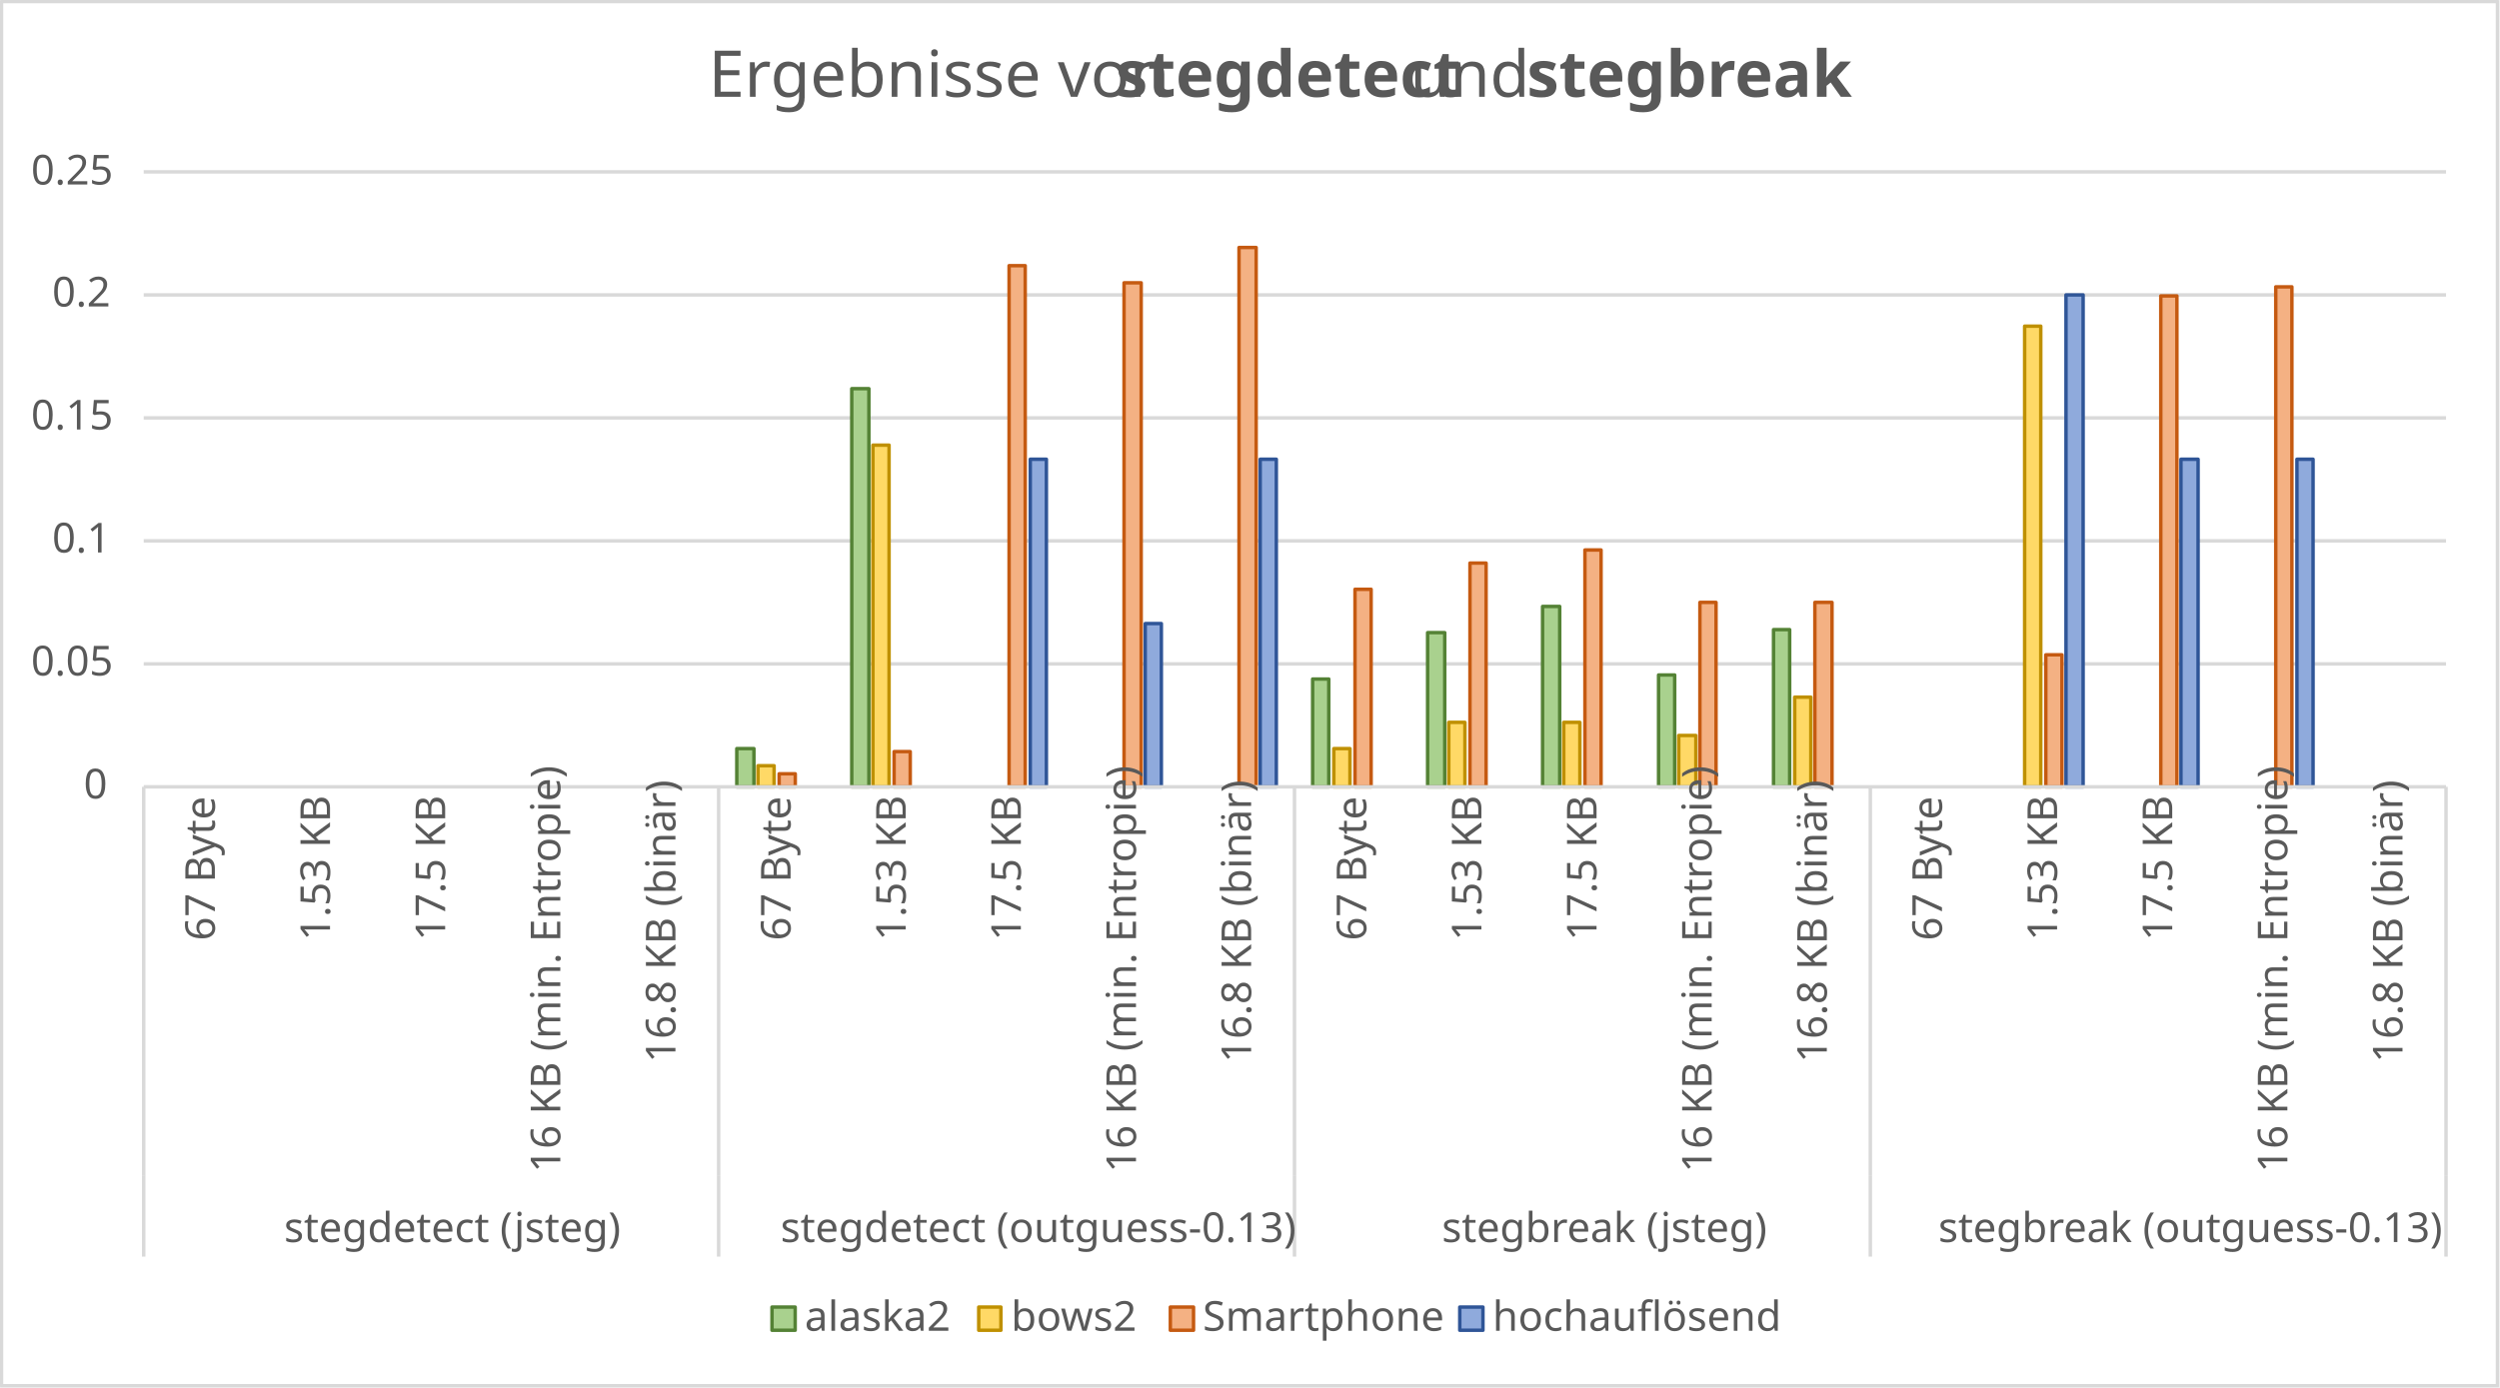
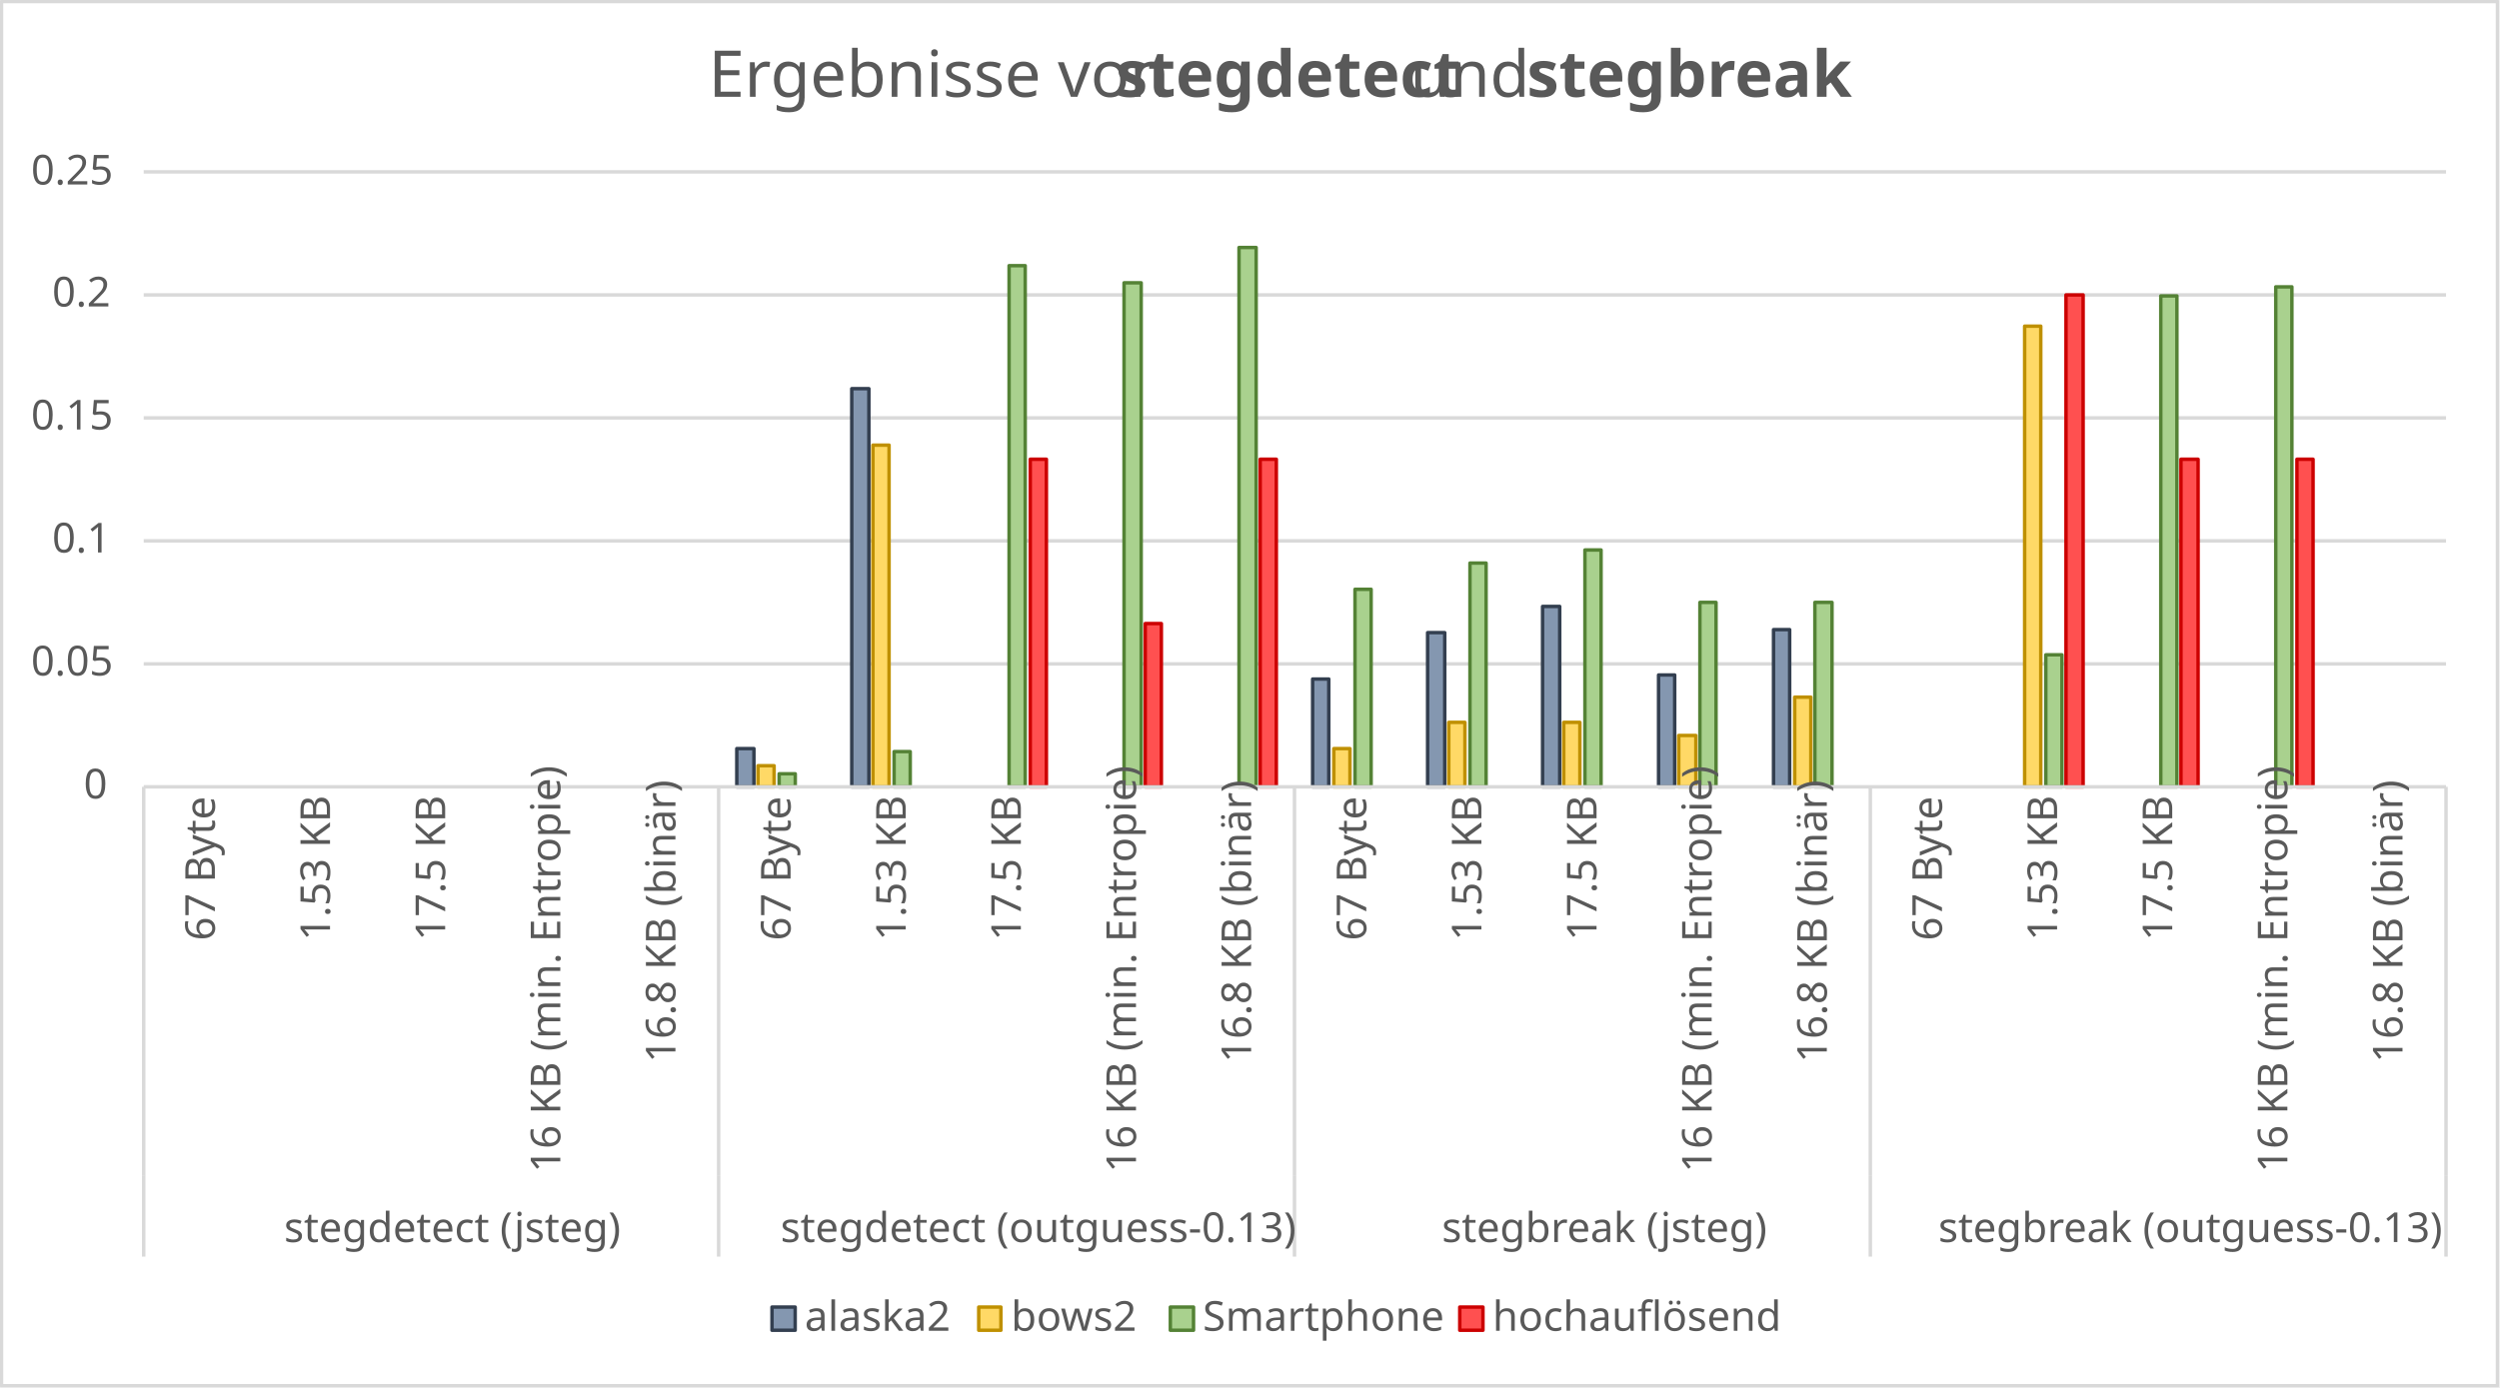
<svg xmlns="http://www.w3.org/2000/svg" width="2478" height="1376" xml:space="preserve" overflow="hidden">
  <defs>
    <clipPath id="clip0">
      <rect x="1924" y="207" width="2478" height="1376" />
    </clipPath>
    <clipPath id="clip1">
      <rect x="1925" y="207" width="2475" height="1374" />
    </clipPath>
    <clipPath id="clip2">
      <rect x="2066" y="377" width="2287" height="613" />
    </clipPath>
    <clipPath id="clip3">
      <rect x="2066" y="377" width="2287" height="613" />
    </clipPath>
    <clipPath id="clip4">
      <rect x="2066" y="377" width="2287" height="613" />
    </clipPath>
    <clipPath id="clip5">
      <rect x="2066" y="377" width="2287" height="613" />
    </clipPath>
    <clipPath id="clip6">
      <rect x="1925" y="207" width="2475" height="1374" />
    </clipPath>
    <clipPath id="clip7">
      <rect x="1925" y="207" width="2475" height="1374" />
    </clipPath>
    <clipPath id="clip8">
      <rect x="1925" y="207" width="2475" height="1374" />
    </clipPath>
    <clipPath id="clip9">
      <rect x="1925" y="207" width="2475" height="1374" />
    </clipPath>
    <clipPath id="clip10">
      <rect x="1925" y="207" width="2475" height="1374" />
    </clipPath>
    <clipPath id="clip11">
      <rect x="1925" y="207" width="2475" height="1374" />
    </clipPath>
    <clipPath id="clip12">
      <rect x="1925" y="207" width="2475" height="1374" />
    </clipPath>
    <clipPath id="clip13">
      <rect x="1925" y="207" width="2475" height="1374" />
    </clipPath>
    <clipPath id="clip14">
      <rect x="1925" y="207" width="2475" height="1374" />
    </clipPath>
    <clipPath id="clip15">
      <rect x="1925" y="207" width="2475" height="1374" />
    </clipPath>
    <clipPath id="clip16">
      <rect x="1925" y="207" width="2475" height="1374" />
    </clipPath>
    <clipPath id="clip17">
      <rect x="1925" y="207" width="2475" height="1374" />
    </clipPath>
    <clipPath id="clip18">
      <rect x="1925" y="207" width="2475" height="1374" />
    </clipPath>
    <clipPath id="clip19">
      <rect x="1925" y="207" width="2475" height="1374" />
    </clipPath>
    <clipPath id="clip20">
      <rect x="1925" y="207" width="2475" height="1374" />
    </clipPath>
    <clipPath id="clip21">
      <rect x="1925" y="207" width="2475" height="1374" />
    </clipPath>
    <clipPath id="clip22">
      <rect x="1925" y="207" width="2475" height="1374" />
    </clipPath>
    <clipPath id="clip23">
      <rect x="1925" y="207" width="2475" height="1374" />
    </clipPath>
    <clipPath id="clip24">
      <rect x="1925" y="207" width="2475" height="1374" />
    </clipPath>
    <clipPath id="clip25">
      <rect x="1925" y="207" width="2475" height="1374" />
    </clipPath>
    <clipPath id="clip26">
      <rect x="1925" y="207" width="2475" height="1374" />
    </clipPath>
    <clipPath id="clip27">
      <rect x="1925" y="207" width="2475" height="1374" />
    </clipPath>
    <clipPath id="clip28">
      <rect x="1925" y="207" width="2475" height="1374" />
    </clipPath>
    <clipPath id="clip29">
      <rect x="1925" y="207" width="2475" height="1374" />
    </clipPath>
    <clipPath id="clip30">
      <rect x="1925" y="207" width="2475" height="1374" />
    </clipPath>
    <clipPath id="clip31">
      <rect x="1925" y="207" width="2475" height="1374" />
    </clipPath>
    <clipPath id="clip32">
      <rect x="1925" y="207" width="2475" height="1374" />
    </clipPath>
    <clipPath id="clip33">
      <rect x="1925" y="207" width="2475" height="1374" />
    </clipPath>
    <clipPath id="clip34">
      <rect x="1925" y="207" width="2475" height="1374" />
    </clipPath>
    <clipPath id="clip35">
      <rect x="1925" y="207" width="2475" height="1374" />
    </clipPath>
    <clipPath id="clip36">
      <rect x="1925" y="207" width="2475" height="1374" />
    </clipPath>
    <clipPath id="clip37">
      <rect x="1925" y="207" width="2475" height="1374" />
    </clipPath>
    <clipPath id="clip38">
      <rect x="1925" y="207" width="2475" height="1374" />
    </clipPath>
    <clipPath id="clip39">
      <rect x="1925" y="207" width="2475" height="1374" />
    </clipPath>
    <clipPath id="clip40">
      <rect x="1925" y="207" width="2475" height="1374" />
    </clipPath>
    <clipPath id="clip41">
      <rect x="1925" y="207" width="2475" height="1374" />
    </clipPath>
    <clipPath id="clip42">
      <rect x="1925" y="207" width="2475" height="1374" />
    </clipPath>
    <clipPath id="clip43">
      <rect x="1925" y="207" width="2475" height="1374" />
    </clipPath>
    <clipPath id="clip44">
      <rect x="1925" y="207" width="2475" height="1374" />
    </clipPath>
    <clipPath id="clip45">
      <rect x="1925" y="207" width="2475" height="1374" />
    </clipPath>
    <clipPath id="clip46">
      <rect x="1925" y="207" width="2475" height="1374" />
    </clipPath>
    <clipPath id="clip47">
      <rect x="1925" y="207" width="2475" height="1374" />
    </clipPath>
    <clipPath id="clip48">
      <rect x="1925" y="207" width="2475" height="1374" />
    </clipPath>
    <clipPath id="clip49">
      <rect x="1925" y="207" width="2475" height="1374" />
    </clipPath>
    <clipPath id="clip50">
      <rect x="1925" y="207" width="2475" height="1374" />
    </clipPath>
  </defs>
  <g clip-path="url(#clip0)" transform="translate(-1924 -207)">
    <rect x="1925" y="208" width="2475" height="1373" fill="#FFFFFF" />
    <g clip-path="url(#clip1)">
      <path d="M2066.5 865.529 4349.5 865.529M2066.5 743.525 4349.5 743.525M2066.5 621.521 4349.5 621.521M2066.5 499.517 4349.5 499.517M2066.5 377.5 4349.5 377.5" stroke="#D9D9D9" stroke-width="3.438" stroke-linejoin="round" stroke-miterlimit="10" fill="none" />
    </g>
    <g clip-path="url(#clip2)">
-       <path d="M2654.59 949.531 2671.59 949.531 2671.59 987.5 2654.59 987.5ZM2768.59 592.52 2785.59 592.52 2785.59 987.5 2768.59 987.5ZM3225.61 880.529 3241.61 880.529 3241.61 987.5 3225.61 987.5ZM3339.61 834.528 3356.61 834.528 3356.61 987.5 3339.61 987.5ZM3453.61 808.527 3470.61 808.527 3470.61 987.5 3453.61 987.5ZM3568.62 876.529 3584.62 876.529 3584.62 987.5 3568.62 987.5ZM3682.62 831.527 3698.62 831.527 3698.62 987.5 3682.62 987.5Z" stroke="#548235" stroke-width="3.438" stroke-linejoin="round" stroke-miterlimit="10" fill="#A9D18E" />
+       <path d="M2654.59 949.531 2671.59 949.531 2671.59 987.5 2654.59 987.5ZM2768.59 592.52 2785.59 592.52 2785.59 987.5 2768.59 987.5ZM3225.61 880.529 3241.61 880.529 3241.61 987.5 3225.61 987.5ZM3339.61 834.528 3356.61 834.528 3356.61 987.5 3339.61 987.5ZM3453.61 808.527 3470.61 808.527 3470.61 987.5 3453.61 987.5ZM3568.62 876.529 3584.62 876.529 3584.62 987.5 3568.62 987.5ZM3682.62 831.527 3698.62 831.527 3698.62 987.5 3682.62 987.5Z" stroke="#333F50" stroke-width="3.438" stroke-linejoin="round" stroke-miterlimit="10" fill="#8497B0" />
    </g>
    <g clip-path="url(#clip3)">
      <path d="M2675.59 966.532 2691.59 966.532 2691.59 987.5 2675.59 987.5ZM2789.59 648.521 2805.59 648.521 2805.59 987.5 2789.59 987.5ZM3246.61 949.531 3262.61 949.531 3262.61 987.5 3246.61 987.5ZM3360.61 923.53 3376.61 923.53 3376.61 987.5 3360.61 987.5ZM3474.61 923.53 3490.61 923.53 3490.61 987.5 3474.61 987.5ZM3588.62 936.531 3605.62 936.531 3605.62 987.5 3588.62 987.5ZM3703.62 898.53 3719.62 898.53 3719.62 987.5 3703.62 987.5ZM3931.63 530.518 3947.63 530.518 3947.63 987.5 3931.63 987.5Z" stroke="#BF9000" stroke-width="3.438" stroke-linejoin="round" stroke-miterlimit="10" fill="#FFD966" />
    </g>
    <g clip-path="url(#clip4)">
-       <path d="M2696.59 974.532 2712.59 974.532 2712.59 987.5 2696.59 987.5ZM2810.59 952.531 2826.59 952.531 2826.59 987.5 2810.59 987.5ZM2924.6 470.516 2940.6 470.516 2940.6 987.5 2924.6 987.5ZM3038.6 487.516 3055.6 487.516 3055.6 987.5 3038.6 987.5ZM3152.6 452.515 3169.6 452.515 3169.6 987.5 3152.6 987.5ZM3267.61 791.526 3283.61 791.526 3283.61 987.5 3267.61 987.5ZM3381.61 765.525 3397.61 765.525 3397.61 987.5 3381.61 987.5ZM3495.61 752.525 3511.62 752.525 3511.62 987.5 3495.61 987.5ZM3609.62 804.527 3625.62 804.527 3625.62 987.5 3609.62 987.5ZM3723.62 804.527 3740.62 804.527 3740.62 987.5 3723.62 987.5ZM3952.63 856.528 3968.63 856.528 3968.63 987.5 3952.63 987.5ZM4066.63 500.517 4082.63 500.517 4082.63 987.5 4066.63 987.5ZM4180.64 491.516 4196.64 491.516 4196.64 987.5 4180.64 987.5Z" stroke="#C55A11" stroke-width="3.438" stroke-linejoin="round" stroke-miterlimit="10" fill="#F4B183" />
+       <path d="M2696.59 974.532 2712.59 974.532 2712.59 987.5 2696.59 987.5ZM2810.59 952.531 2826.59 952.531 2826.59 987.5 2810.59 987.5ZM2924.6 470.516 2940.6 470.516 2940.6 987.5 2924.6 987.5ZM3038.6 487.516 3055.6 487.516 3055.6 987.5 3038.6 987.5ZM3152.6 452.515 3169.6 452.515 3169.6 987.5 3152.6 987.5ZM3267.61 791.526 3283.61 791.526 3283.61 987.5 3267.61 987.5ZM3381.61 765.525 3397.61 765.525 3397.61 987.5 3381.61 987.5ZM3495.61 752.525 3511.62 752.525 3511.62 987.5 3495.61 987.5ZM3609.62 804.527 3625.62 804.527 3625.62 987.5 3609.62 987.5ZM3723.62 804.527 3740.62 804.527 3740.62 987.5 3723.62 987.5ZM3952.63 856.528 3968.63 856.528 3968.63 987.5 3952.63 987.5ZM4066.63 500.517 4082.63 500.517 4082.63 987.5 4066.63 987.5ZM4180.64 491.516 4196.64 491.516 4196.64 987.5 4180.64 987.5Z" stroke="#548235" stroke-width="3.438" stroke-linejoin="round" stroke-miterlimit="10" fill="#A9D18E" />
    </g>
    <g clip-path="url(#clip5)">
-       <path d="M2945.6 662.522 2961.6 662.522 2961.6 987.5 2945.6 987.5ZM3059.6 825.527 3075.6 825.527 3075.6 987.5 3059.6 987.5ZM3173.6 662.522 3189.6 662.522 3189.6 987.5 3173.6 987.5ZM3972.63 499.517 3989.63 499.517 3989.63 987.5 3972.63 987.5ZM4086.63 662.522 4103.63 662.522 4103.63 987.5 4086.63 987.5ZM4201.64 662.522 4217.64 662.522 4217.64 987.5 4201.64 987.5Z" stroke="#2F5597" stroke-width="3.438" stroke-linejoin="round" stroke-miterlimit="10" fill="#8FAADC" />
+       <path d="M2945.6 662.522 2961.6 662.522 2961.6 987.5 2945.6 987.5ZM3059.6 825.527 3075.6 825.527 3075.6 987.5 3059.6 987.5ZM3173.6 662.522 3189.6 662.522 3189.6 987.5 3173.6 987.5ZM3972.63 499.517 3989.63 499.517 3989.63 987.5 3972.63 987.5ZM4086.63 662.522 4103.63 662.522 4103.63 987.5 4086.63 987.5ZM4201.64 662.522 4217.64 662.522 4217.64 987.5 4201.64 987.5Z" stroke="#CC0000" stroke-width="3.438" stroke-linejoin="round" stroke-miterlimit="10" fill="#FF5050" />
    </g>
    <g clip-path="url(#clip6)">
      <path d="M2066.5 987.5 4349.5 987.5" stroke="#D9D9D9" stroke-width="3.438" stroke-linejoin="round" stroke-miterlimit="10" fill="none" fill-rule="evenodd" />
    </g>
    <g clip-path="url(#clip7)">
      <path d="M2066.5 987.5 2066.5 1373.5M2636.59 987.5 2636.59 1373.5M3207.61 987.5 3207.61 1373.5M3778.62 987.5 3778.62 1373.5M4349.5 987.5 4349.5 1373.5" stroke="#D9D9D9" stroke-width="3.438" stroke-linejoin="round" stroke-miterlimit="10" fill="none" />
    </g>
    <g clip-path="url(#clip8)">
      <path d="M2066.5 1373.5 2066.5 1453.5M2636.59 1373.5 2636.59 1453.5M3207.61 1373.5 3207.61 1453.5M3778.62 1373.5 3778.62 1453.5M4349.5 1373.5 4349.5 1453.5" stroke="#D9D9D9" stroke-width="3.438" stroke-linejoin="round" stroke-miterlimit="10" fill="none" />
    </g>
    <g clip-path="url(#clip9)">
      <text fill="#595959" font-family="Calibri,Calibri_MSFontService,sans-serif" font-weight="400" font-size="41" transform="matrix(1 0 0 1 2007 999)">0</text>
    </g>
    <g clip-path="url(#clip10)">
      <text fill="#595959" font-family="Calibri,Calibri_MSFontService,sans-serif" font-weight="400" font-size="41" transform="matrix(1 0 0 1 1954.79 877)">0.05</text>
    </g>
    <g clip-path="url(#clip11)">
      <text fill="#595959" font-family="Calibri,Calibri_MSFontService,sans-serif" font-weight="400" font-size="41" transform="matrix(1 0 0 1 1975.69 755)">0.1</text>
    </g>
    <g clip-path="url(#clip12)">
      <text fill="#595959" font-family="Calibri,Calibri_MSFontService,sans-serif" font-weight="400" font-size="41" transform="matrix(1 0 0 1 1954.79 633)">0.15</text>
    </g>
    <g clip-path="url(#clip13)">
      <text fill="#595959" font-family="Calibri,Calibri_MSFontService,sans-serif" font-weight="400" font-size="41" transform="matrix(1 0 0 1 1975.69 511)">0.2</text>
    </g>
    <g clip-path="url(#clip14)">
      <text fill="#595959" font-family="Calibri,Calibri_MSFontService,sans-serif" font-weight="400" font-size="41" transform="matrix(1 0 0 1 1954.79 390)">0.25</text>
    </g>
    <g clip-path="url(#clip15)">
      <text fill="#595959" font-family="Calibri,Calibri_MSFontService,sans-serif" font-weight="400" font-size="41" transform="matrix(6.12323e-17 -1 1 6.12323e-17 2137.07 1140)">67 Byte</text>
    </g>
    <g clip-path="url(#clip16)">
      <text fill="#595959" font-family="Calibri,Calibri_MSFontService,sans-serif" font-weight="400" font-size="41" transform="matrix(6.12323e-17 -1 1 6.12323e-17 2251.24 1140)">1.53 KB</text>
    </g>
    <g clip-path="url(#clip17)">
      <text fill="#595959" font-family="Calibri,Calibri_MSFontService,sans-serif" font-weight="400" font-size="41" transform="matrix(6.12323e-17 -1 1 6.12323e-17 2365.42 1140)">17.5 KB</text>
    </g>
    <g clip-path="url(#clip18)">
      <text fill="#595959" font-family="Calibri,Calibri_MSFontService,sans-serif" font-weight="400" font-size="41" transform="matrix(6.12323e-17 -1 1 6.12323e-17 2479.59 1370)">16 KB (min. Entropie)</text>
    </g>
    <g clip-path="url(#clip19)">
      <text fill="#595959" font-family="Calibri,Calibri_MSFontService,sans-serif" font-weight="400" font-size="41" transform="matrix(6.12323e-17 -1 1 6.12323e-17 2593.76 1261)">16.8 KB (binär)</text>
    </g>
    <g clip-path="url(#clip20)">
      <text fill="#595959" font-family="Calibri,Calibri_MSFontService,sans-serif" font-weight="400" font-size="41" transform="matrix(6.12323e-17 -1 1 6.12323e-17 2707.93 1140)">67 Byte</text>
    </g>
    <g clip-path="url(#clip21)">
      <text fill="#595959" font-family="Calibri,Calibri_MSFontService,sans-serif" font-weight="400" font-size="41" transform="matrix(6.12323e-17 -1 1 6.12323e-17 2822.1 1140)">1.53 KB</text>
    </g>
    <g clip-path="url(#clip22)">
      <text fill="#595959" font-family="Calibri,Calibri_MSFontService,sans-serif" font-weight="400" font-size="41" transform="matrix(6.12323e-17 -1 1 6.12323e-17 2936.27 1140)">17.5 KB</text>
    </g>
    <g clip-path="url(#clip23)">
      <text fill="#595959" font-family="Calibri,Calibri_MSFontService,sans-serif" font-weight="400" font-size="41" transform="matrix(6.12323e-17 -1 1 6.12323e-17 3050.44 1370)">16 KB (min. Entropie)</text>
    </g>
    <g clip-path="url(#clip24)">
      <text fill="#595959" font-family="Calibri,Calibri_MSFontService,sans-serif" font-weight="400" font-size="41" transform="matrix(6.12323e-17 -1 1 6.12323e-17 3164.61 1261)">16.8 KB (binär)</text>
    </g>
    <g clip-path="url(#clip25)">
      <text fill="#595959" font-family="Calibri,Calibri_MSFontService,sans-serif" font-weight="400" font-size="41" transform="matrix(6.12323e-17 -1 1 6.12323e-17 3278.78 1140)">67 Byte</text>
    </g>
    <g clip-path="url(#clip26)">
      <text fill="#595959" font-family="Calibri,Calibri_MSFontService,sans-serif" font-weight="400" font-size="41" transform="matrix(6.12323e-17 -1 1 6.12323e-17 3392.96 1140)">1.53 KB</text>
    </g>
    <g clip-path="url(#clip27)">
      <text fill="#595959" font-family="Calibri,Calibri_MSFontService,sans-serif" font-weight="400" font-size="41" transform="matrix(6.12323e-17 -1 1 6.12323e-17 3507.13 1140)">17.5 KB</text>
    </g>
    <g clip-path="url(#clip28)">
      <text fill="#595959" font-family="Calibri,Calibri_MSFontService,sans-serif" font-weight="400" font-size="41" transform="matrix(6.12323e-17 -1 1 6.12323e-17 3621.3 1370)">16 KB (min. Entropie)</text>
    </g>
    <g clip-path="url(#clip29)">
      <text fill="#595959" font-family="Calibri,Calibri_MSFontService,sans-serif" font-weight="400" font-size="41" transform="matrix(6.12323e-17 -1 1 6.12323e-17 3735.47 1261)">16.8 KB (binär)</text>
    </g>
    <g clip-path="url(#clip30)">
      <text fill="#595959" font-family="Calibri,Calibri_MSFontService,sans-serif" font-weight="400" font-size="41" transform="matrix(6.12323e-17 -1 1 6.12323e-17 3849.64 1140)">67 Byte</text>
    </g>
    <g clip-path="url(#clip31)">
      <text fill="#595959" font-family="Calibri,Calibri_MSFontService,sans-serif" font-weight="400" font-size="41" transform="matrix(6.12323e-17 -1 1 6.12323e-17 3963.81 1140)">1.53 KB</text>
    </g>
    <g clip-path="url(#clip32)">
      <text fill="#595959" font-family="Calibri,Calibri_MSFontService,sans-serif" font-weight="400" font-size="41" transform="matrix(6.12323e-17 -1 1 6.12323e-17 4077.98 1140)">17.5 KB</text>
    </g>
    <g clip-path="url(#clip33)">
      <text fill="#595959" font-family="Calibri,Calibri_MSFontService,sans-serif" font-weight="400" font-size="41" transform="matrix(6.12323e-17 -1 1 6.12323e-17 4192.15 1370)">16 KB (min. Entropie)</text>
    </g>
    <g clip-path="url(#clip34)">
      <text fill="#595959" font-family="Calibri,Calibri_MSFontService,sans-serif" font-weight="400" font-size="41" transform="matrix(6.12323e-17 -1 1 6.12323e-17 4306.32 1261)">16.8 KB (binär)</text>
    </g>
    <g clip-path="url(#clip35)">
      <text fill="#595959" font-family="Calibri,Calibri_MSFontService,sans-serif" font-weight="400" font-size="41" transform="matrix(1 0 0 1 2205.67 1439)">stegdetect (jsteg)</text>
    </g>
    <g clip-path="url(#clip36)">
      <text fill="#595959" font-family="Calibri,Calibri_MSFontService,sans-serif" font-weight="400" font-size="41" transform="matrix(1 0 0 1 2697.98 1439)">stegdetect (outguess-0.13)</text>
    </g>
    <g clip-path="url(#clip37)">
      <text fill="#595959" font-family="Calibri,Calibri_MSFontService,sans-serif" font-weight="400" font-size="41" transform="matrix(1 0 0 1 3353.74 1439)">stegbreak (jsteg)</text>
    </g>
    <g clip-path="url(#clip38)">
      <text fill="#595959" font-family="Calibri,Calibri_MSFontService,sans-serif" font-weight="400" font-size="41" transform="matrix(1 0 0 1 3846.05 1439)">stegbreak (outguess-0.13)</text>
    </g>
    <g clip-path="url(#clip39)">
      <text fill="#595959" font-family="Calibri,Calibri_MSFontService,sans-serif" font-weight="400" font-size="64" transform="matrix(1 0 0 1 2626.58 303)">Ergebnisse von </text>
    </g>
    <g clip-path="url(#clip40)">
      <text fill="#595959" font-family="Calibri,Calibri_MSFontService,sans-serif" font-weight="700" font-size="64" transform="matrix(1 0 0 1 3030.24 303)">stegdetect </text>
    </g>
    <g clip-path="url(#clip41)">
      <text fill="#595959" font-family="Calibri,Calibri_MSFontService,sans-serif" font-weight="400" font-size="64" transform="matrix(1 0 0 1 3322.35 303)">und</text>
    </g>
    <g clip-path="url(#clip42)">
      <text fill="#595959" font-family="Calibri,Calibri_MSFontService,sans-serif" font-weight="700" font-size="64" transform="matrix(1 0 0 1 3437.99 303)">stegbreak</text>
    </g>
    <g clip-path="url(#clip43)">
-       <rect x="2689.5" y="1503.5" width="23" height="23" stroke="#548235" stroke-width="3.438" stroke-linejoin="round" stroke-miterlimit="10" fill="#A9D18E" />
+       <rect x="2689.5" y="1503.5" width="23" height="23" stroke="#333F50" stroke-width="3.438" stroke-linejoin="round" stroke-miterlimit="10" fill="#8497B0" />
    </g>
    <g clip-path="url(#clip44)">
      <text fill="#595959" font-family="Calibri,Calibri_MSFontService,sans-serif" font-weight="400" font-size="41" transform="matrix(1 0 0 1 2721.94 1527)">alaska2</text>
    </g>
    <g clip-path="url(#clip45)">
      <rect x="2894.5" y="1503.5" width="22" height="23" stroke="#BF9000" stroke-width="3.438" stroke-linejoin="round" stroke-miterlimit="10" fill="#FFD966" />
    </g>
    <g clip-path="url(#clip46)">
      <text fill="#595959" font-family="Calibri,Calibri_MSFontService,sans-serif" font-weight="400" font-size="41" transform="matrix(1 0 0 1 2926.59 1527)">bows2</text>
    </g>
    <g clip-path="url(#clip47)">
-       <rect x="3084.5" y="1503.5" width="23" height="23" stroke="#C55A11" stroke-width="3.438" stroke-linejoin="round" stroke-miterlimit="10" fill="#F4B183" />
+       <rect x="3084.5" y="1503.5" width="23" height="23" stroke="#548235" stroke-width="3.438" stroke-linejoin="round" stroke-miterlimit="10" fill="#A9D18E" />
    </g>
    <g clip-path="url(#clip48)">
      <text fill="#595959" font-family="Calibri,Calibri_MSFontService,sans-serif" font-weight="400" font-size="41" transform="matrix(1 0 0 1 3116.68 1527)">Smartphone</text>
    </g>
    <g clip-path="url(#clip49)">
-       <rect x="3371.5" y="1503.5" width="23" height="23" stroke="#2F5597" stroke-width="3.438" stroke-linejoin="round" stroke-miterlimit="10" fill="#8FAADC" />
+       <rect x="3371.5" y="1503.5" width="23" height="23" stroke="#CC0000" stroke-width="3.438" stroke-linejoin="round" stroke-miterlimit="10" fill="#FF5050" />
    </g>
    <g clip-path="url(#clip50)">
      <text fill="#595959" font-family="Calibri,Calibri_MSFontService,sans-serif" font-weight="400" font-size="41" transform="matrix(1 0 0 1 3404.01 1527)">hochauflösend</text>
    </g>
    <rect x="1925.5" y="208.5" width="2475" height="1373" stroke="#D9D9D9" stroke-width="3.438" stroke-linejoin="round" stroke-miterlimit="10" fill="none" />
  </g>
</svg>
